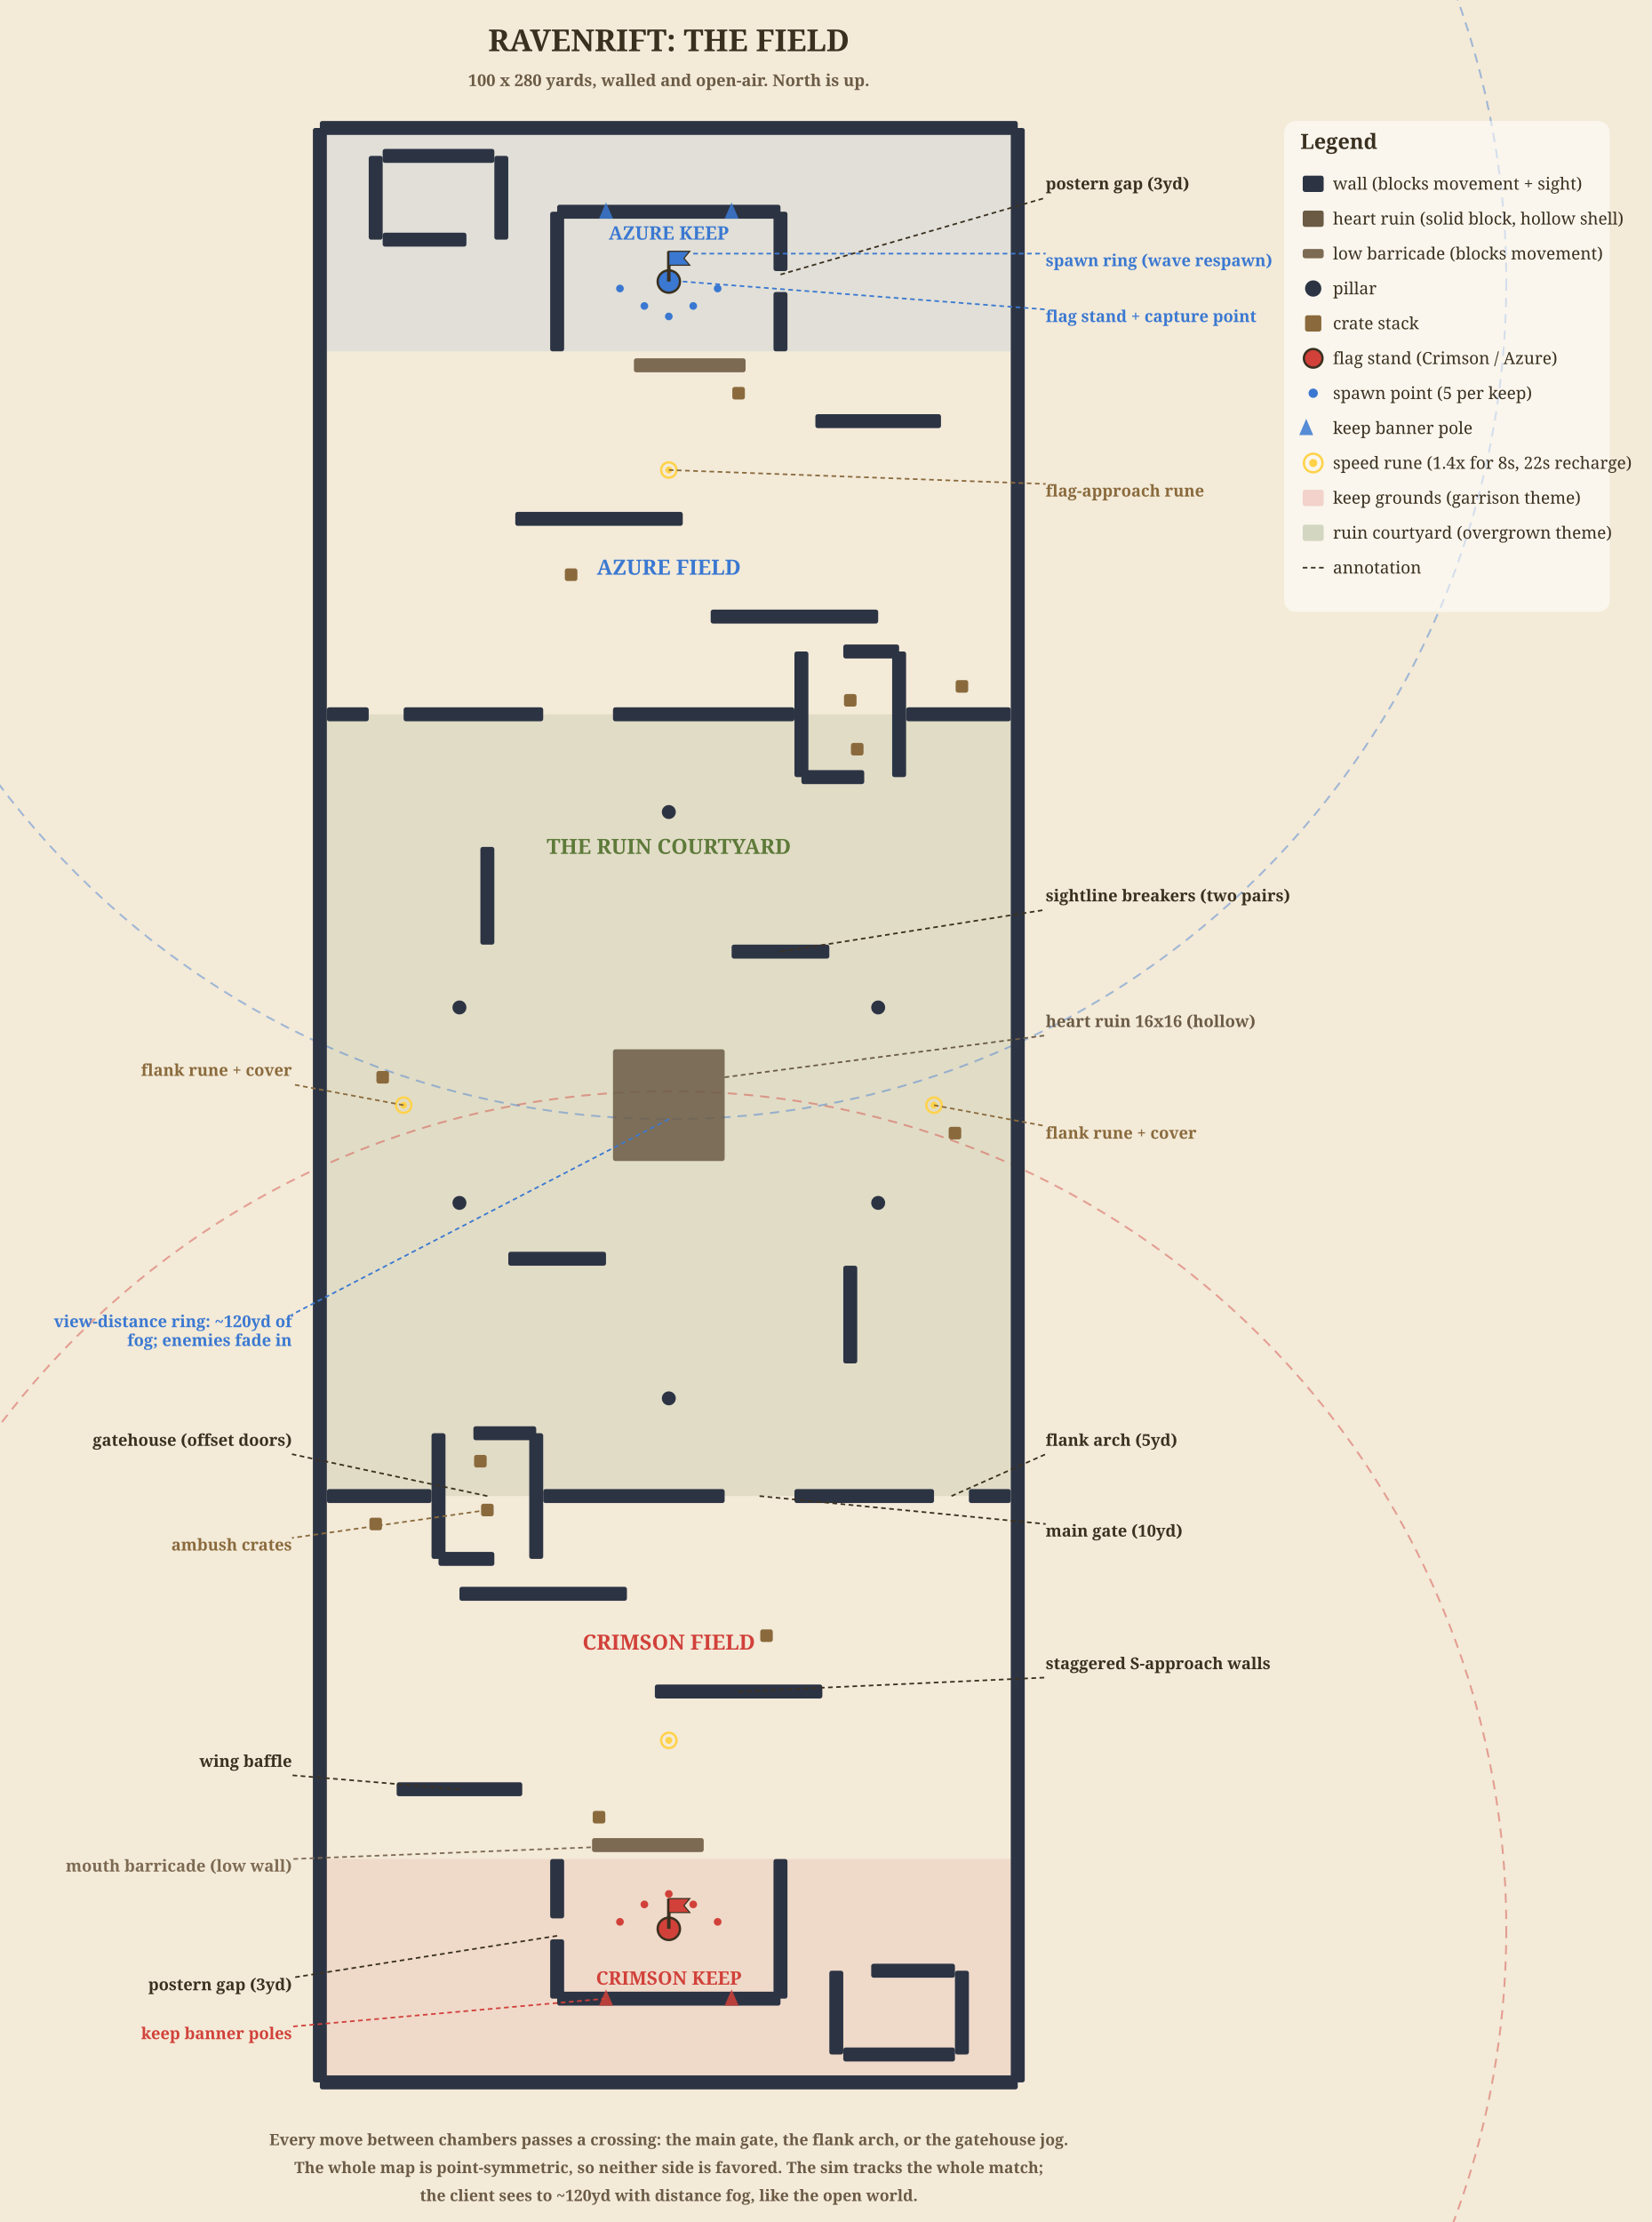
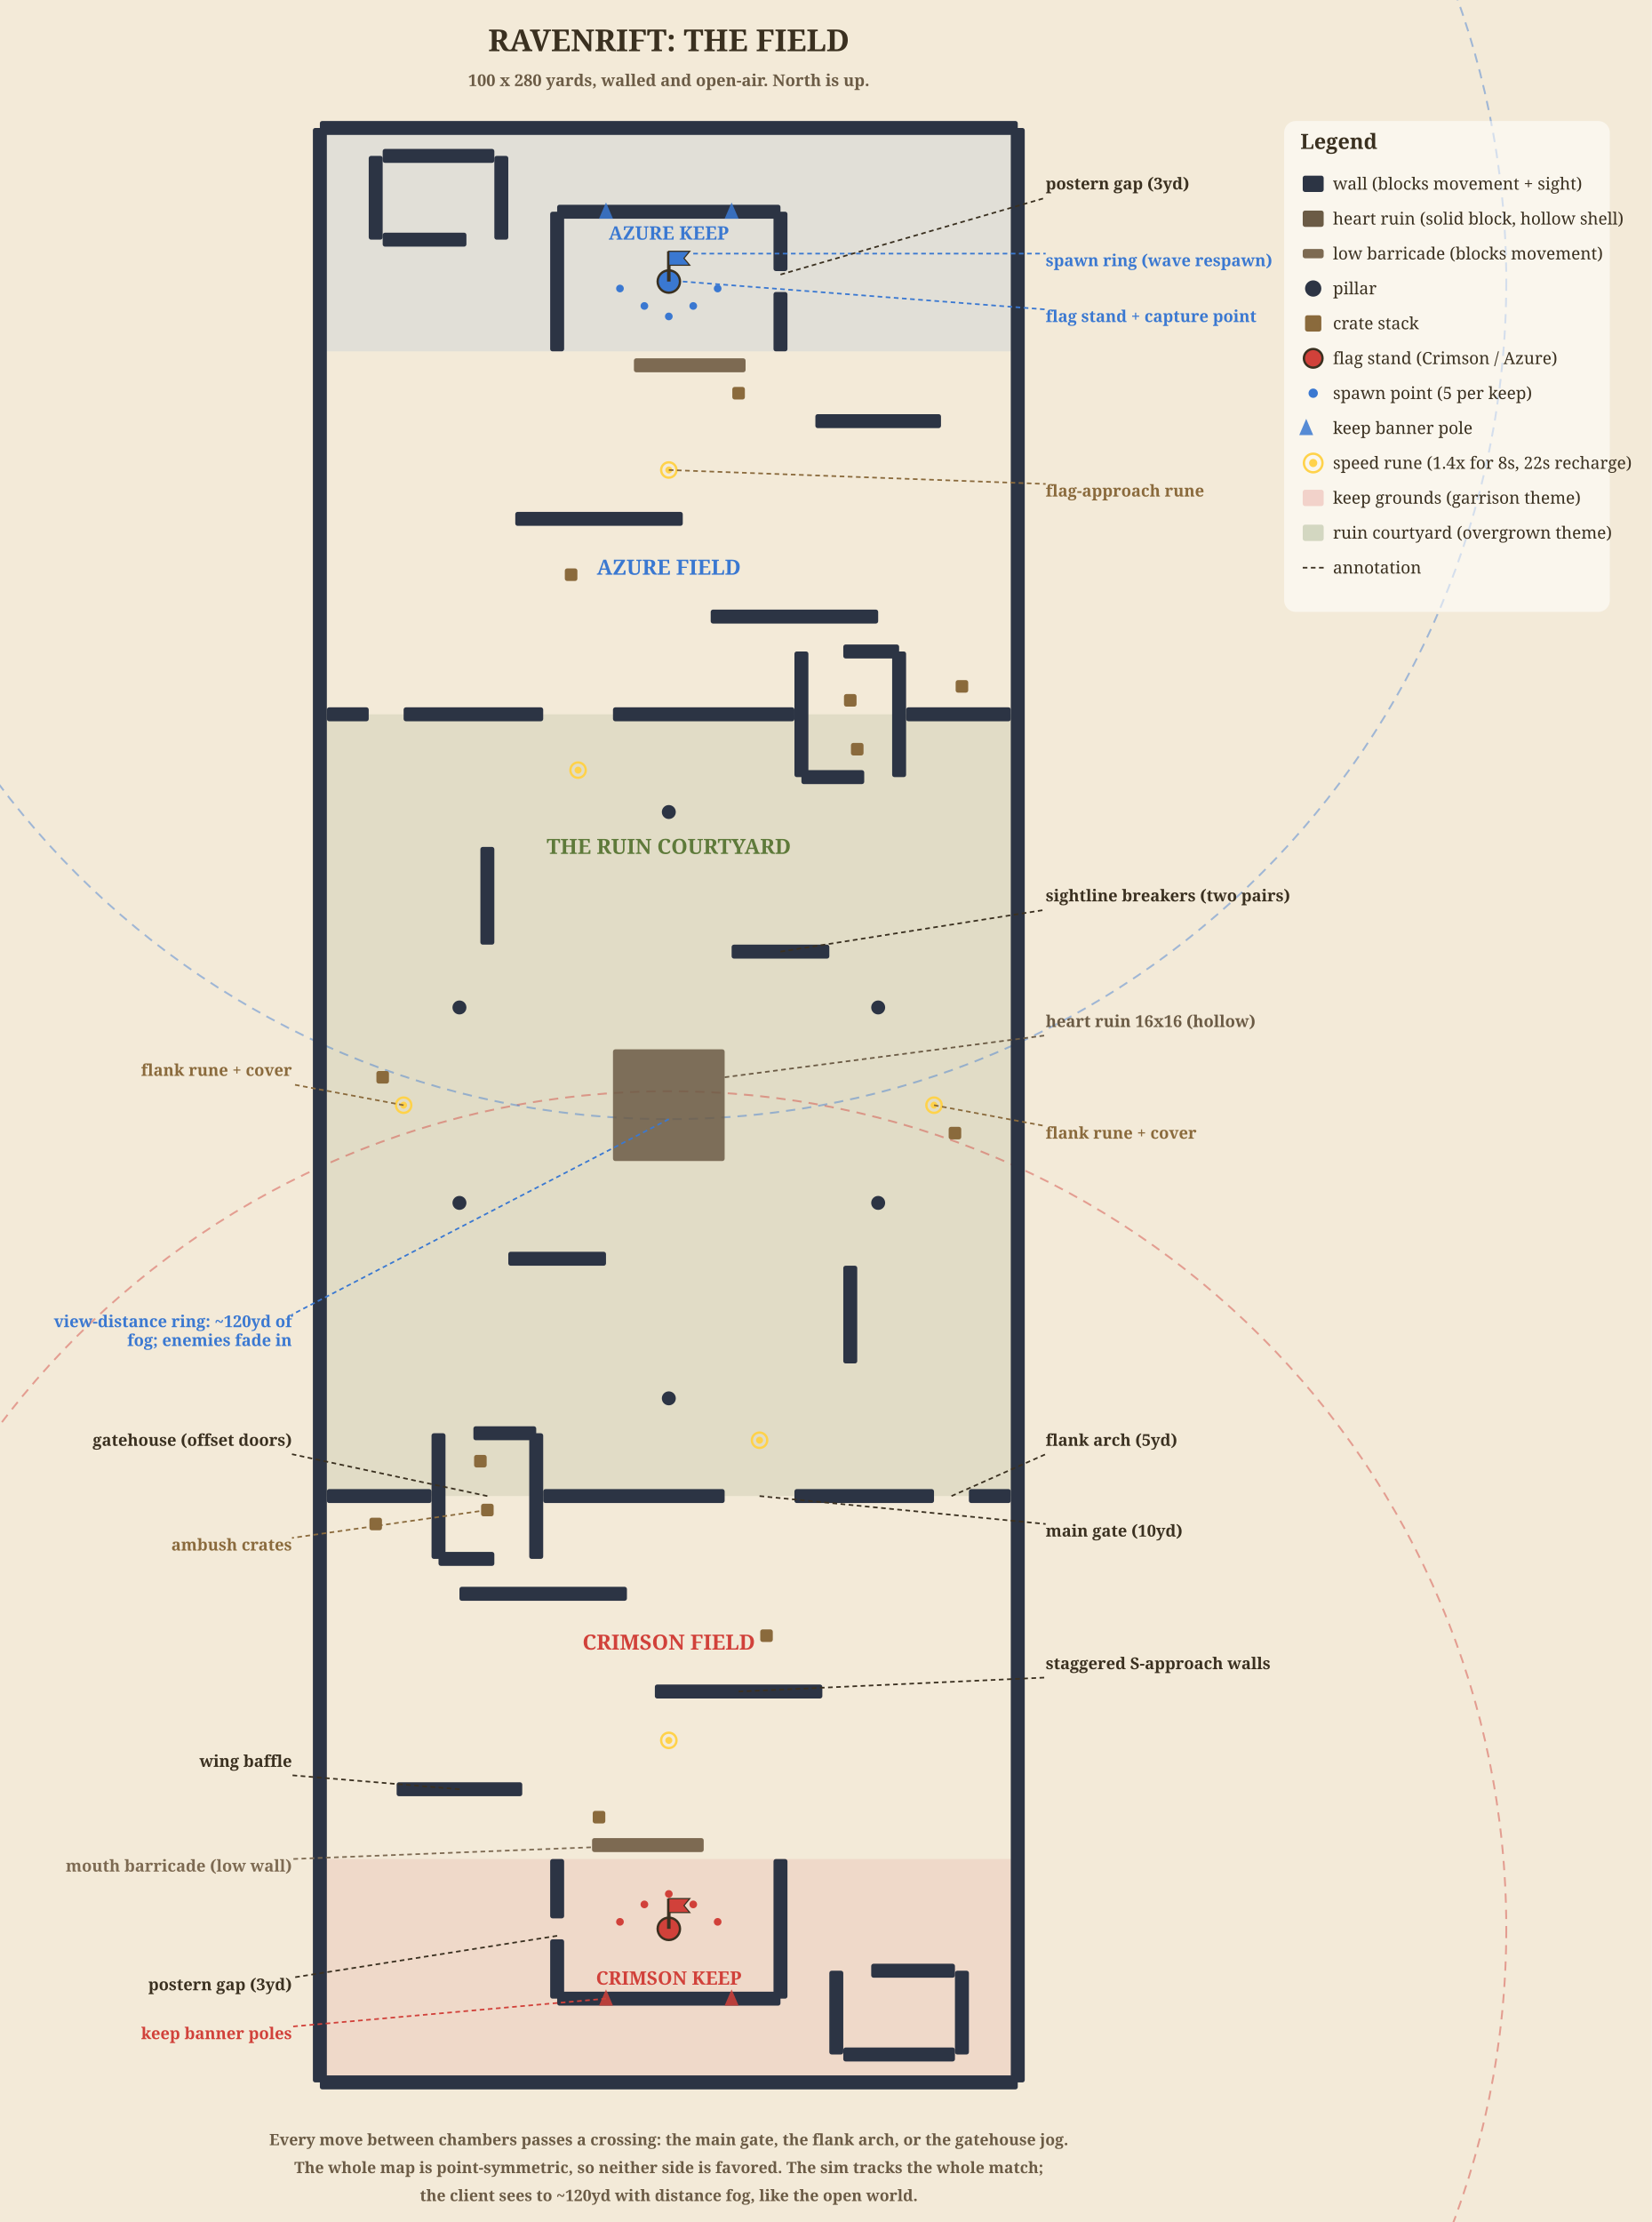
<svg xmlns="http://www.w3.org/2000/svg" width="1420" height="1910" viewBox="0 0 1420 1910">
  <rect width="1420" height="1910" fill="#f3ead8" />
  <rect x="275" y="1598" width="600" height="192" fill="#d1413a" opacity="0.1" />
  <rect x="275" y="110" width="600" height="192" fill="#3a78d1" opacity="0.1" />
  <rect x="275" y="614" width="600" height="672" fill="#5e7a3a" opacity="0.12" />
  <circle cx="575" cy="1658" r="720" fill="none" stroke="#d1413a" stroke-width="1.6" stroke-dasharray="8 6" opacity="0.45" />
  <circle cx="575" cy="242" r="720" fill="none" stroke="#3a78d1" stroke-width="1.6" stroke-dasharray="8 6" opacity="0.45" />
  <rect x="269" y="110" width="12" height="1680" fill="#2c3444" opacity="1" rx="2" />
  <rect x="869" y="110" width="12" height="1680" fill="#2c3444" opacity="1" rx="2" />
  <rect x="275" y="1784" width="600" height="12" fill="#2c3444" opacity="1" rx="2" />
  <rect x="275" y="104" width="600" height="12" fill="#2c3444" opacity="1" rx="2" />
  <rect x="479" y="1712" width="192" height="12" fill="#2c3444" opacity="1" rx="2" />
  <rect x="473" y="1667" width="12" height="51" fill="#2c3444" opacity="1" rx="2" />
  <rect x="473" y="1598" width="12" height="51" fill="#2c3444" opacity="1" rx="2" />
  <rect x="665" y="1598" width="12" height="120" fill="#2c3444" opacity="1" rx="2" />
  <rect x="479" y="176" width="192" height="12" fill="#2c3444" opacity="1" rx="2" />
  <rect x="473" y="182" width="12" height="120" fill="#2c3444" opacity="1" rx="2" />
  <rect x="665" y="251" width="12" height="51" fill="#2c3444" opacity="1" rx="2" />
  <rect x="665" y="182" width="12" height="51" fill="#2c3444" opacity="1" rx="2" />
  <rect x="527" y="902" width="96" height="96" fill="#6b5b45" opacity="0.85" rx="2" />
  <rect x="437" y="1076" width="84" height="12" fill="#2c3444" opacity="1" rx="2" />
  <rect x="629" y="812" width="84" height="12" fill="#2c3444" opacity="1" rx="2" />
  <rect x="725" y="1088" width="12" height="84" fill="#2c3444" opacity="1" rx="2" />
  <rect x="413" y="728" width="12" height="84" fill="#2c3444" opacity="1" rx="2" />
  <rect x="341" y="1532" width="108" height="12" fill="#2c3444" opacity="1" rx="2" />
  <rect x="701" y="356" width="108" height="12" fill="#2c3444" opacity="1" rx="2" />
  <rect x="563" y="1448" width="144" height="12" fill="#2c3444" opacity="1" rx="2" />
  <rect x="443" y="440" width="144" height="12" fill="#2c3444" opacity="1" rx="2" />
  <rect x="395" y="1364" width="144" height="12" fill="#2c3444" opacity="1" rx="2" />
  <rect x="611" y="524" width="144" height="12" fill="#2c3444" opacity="1" rx="2" />
  <rect x="281" y="1280" width="90" height="12" fill="#2c3444" opacity="1" rx="2" />
  <rect x="467" y="1280" width="156" height="12" fill="#2c3444" opacity="1" rx="2" />
  <rect x="683" y="1280" width="120" height="12" fill="#2c3444" opacity="1" rx="2" />
  <rect x="833" y="1280" width="36" height="12" fill="#2c3444" opacity="1" rx="2" />
  <rect x="779" y="608" width="90" height="12" fill="#2c3444" opacity="1" rx="2" />
  <rect x="527" y="608" width="156" height="12" fill="#2c3444" opacity="1" rx="2" />
  <rect x="347" y="608" width="120" height="12" fill="#2c3444" opacity="1" rx="2" />
  <rect x="281" y="608" width="36" height="12" fill="#2c3444" opacity="1" rx="2" />
  <rect x="371" y="1232" width="12" height="108" fill="#2c3444" opacity="1" rx="2" />
  <rect x="455" y="1232" width="12" height="108" fill="#2c3444" opacity="1" rx="2" />
  <rect x="377" y="1334" width="48" height="12" fill="#2c3444" opacity="1" rx="2" />
  <rect x="407" y="1226" width="54" height="12" fill="#2c3444" opacity="1" rx="2" />
  <rect x="767" y="560" width="12" height="108" fill="#2c3444" opacity="1" rx="2" />
  <rect x="683" y="560" width="12" height="108" fill="#2c3444" opacity="1" rx="2" />
  <rect x="725" y="554" width="48" height="12" fill="#2c3444" opacity="1" rx="2" />
  <rect x="689" y="662" width="54" height="12" fill="#2c3444" opacity="1" rx="2" />
  <rect x="509" y="1580" width="96" height="12" fill="#7d6a52" opacity="1" rx="2" />
  <rect x="545" y="308" width="96" height="12" fill="#7d6a52" opacity="1" rx="2" />
  <rect x="713" y="1694" width="12" height="72" fill="#2c3444" opacity="1" rx="2" />
  <rect x="821" y="1694" width="12" height="72" fill="#2c3444" opacity="1" rx="2" />
  <rect x="725" y="1760" width="96" height="12" fill="#2c3444" opacity="1" rx="2" />
  <rect x="749" y="1688" width="72" height="12" fill="#2c3444" opacity="1" rx="2" />
  <rect x="425" y="134" width="12" height="72" fill="#2c3444" opacity="1" rx="2" />
  <rect x="317" y="134" width="12" height="72" fill="#2c3444" opacity="1" rx="2" />
  <rect x="329" y="128" width="96" height="12" fill="#2c3444" opacity="1" rx="2" />
  <rect x="329" y="200" width="72" height="12" fill="#2c3444" opacity="1" rx="2" />
  <circle cx="395" cy="1034" r="6" fill="#2c3444" />
  <circle cx="755" cy="1034" r="6" fill="#2c3444" />
  <circle cx="575" cy="1202" r="6" fill="#2c3444" />
  <circle cx="755" cy="866" r="6" fill="#2c3444" />
  <circle cx="395" cy="866" r="6" fill="#2c3444" />
  <circle cx="575" cy="698" r="6" fill="#2c3444" />
  <rect x="509.6" y="1556.6" width="10.8" height="10.8" fill="#8a6a3c" opacity="1" rx="2" />
  <rect x="629.6" y="332.6" width="10.8" height="10.8" fill="#8a6a3c" opacity="1" rx="2" />
  <rect x="653.6" y="1400.6" width="10.8" height="10.8" fill="#8a6a3c" opacity="1" rx="2" />
  <rect x="485.6" y="488.6" width="10.8" height="10.8" fill="#8a6a3c" opacity="1" rx="2" />
  <rect x="317.6" y="1304.6" width="10.8" height="10.8" fill="#8a6a3c" opacity="1" rx="2" />
  <rect x="821.6" y="584.6" width="10.8" height="10.8" fill="#8a6a3c" opacity="1" rx="2" />
  <rect x="815.6" y="968.6" width="10.8" height="10.8" fill="#8a6a3c" opacity="1" rx="2" />
  <rect x="323.6" y="920.6" width="10.8" height="10.8" fill="#8a6a3c" opacity="1" rx="2" />
  <rect x="413.6" y="1292.6" width="10.8" height="10.8" fill="#8a6a3c" opacity="1" rx="2" />
  <rect x="725.6" y="596.6" width="10.8" height="10.8" fill="#8a6a3c" opacity="1" rx="2" />
  <rect x="407.6" y="1250.6" width="10.8" height="10.8" fill="#8a6a3c" opacity="1" rx="2" />
  <rect x="731.6" y="638.6" width="10.8" height="10.8" fill="#8a6a3c" opacity="1" rx="2" />
  <circle cx="575" cy="1658" r="9.6" fill="#d1413a" stroke="#3a3020" stroke-width="2" />
  <line x1="575" y1="1658" x2="575" y2="1632" stroke="#3a3020" stroke-width="3" />
  <path d="M 575 1632 h 18 l -5 6 5 6 h -18 z" fill="#d1413a" stroke="#3a3020" stroke-width="1" />
  <circle cx="533" cy="1652" r="3.3" fill="#d1413a" />
  <circle cx="575" cy="1628" r="3.3" fill="#d1413a" />
  <circle cx="617" cy="1652" r="3.3" fill="#d1413a" />
  <circle cx="554" cy="1637" r="3.3" fill="#d1413a" />
  <circle cx="596" cy="1637" r="3.3" fill="#d1413a" />
  <path d="M 521 1710 l 6 14 h -12 z" fill="#d1413a" opacity="0.85" />
  <path d="M 629 1710 l 6 14 h -12 z" fill="#d1413a" opacity="0.85" />
  <circle cx="575" cy="242" r="9.6" fill="#3a78d1" stroke="#3a3020" stroke-width="2" />
  <line x1="575" y1="242" x2="575" y2="216" stroke="#3a3020" stroke-width="3" />
  <path d="M 575 216 h 18 l -5 6 5 6 h -18 z" fill="#3a78d1" stroke="#3a3020" stroke-width="1" />
  <circle cx="617" cy="248" r="3.3" fill="#3a78d1" />
  <circle cx="575" cy="272" r="3.3" fill="#3a78d1" />
  <circle cx="533" cy="248" r="3.3" fill="#3a78d1" />
  <circle cx="596" cy="263" r="3.3" fill="#3a78d1" />
  <circle cx="554" cy="263" r="3.3" fill="#3a78d1" />
  <path d="M 521 174 l 6 14 h -12 z" fill="#3a78d1" opacity="0.85" />
  <path d="M 629 174 l 6 14 h -12 z" fill="#3a78d1" opacity="0.85" />
  <circle cx="575" cy="1496" r="6.6" fill="none" stroke="#ffd24a" stroke-width="2" />
  <circle cx="575" cy="1496" r="3" fill="#ffd24a" />
  <circle cx="575" cy="404" r="6.6" fill="none" stroke="#ffd24a" stroke-width="2" />
  <circle cx="575" cy="404" r="3" fill="#ffd24a" />
  <circle cx="347" cy="950" r="6.6" fill="none" stroke="#ffd24a" stroke-width="2" />
  <circle cx="347" cy="950" r="3" fill="#ffd24a" />
  <circle cx="803" cy="950" r="6.6" fill="none" stroke="#ffd24a" stroke-width="2" />
  <circle cx="803" cy="950" r="3" fill="#ffd24a" />
+   <circle cx="653" cy="1238" r="6.6" fill="none" stroke="#ffd24a" stroke-width="2" />
+   <circle cx="653" cy="1238" r="3" fill="#ffd24a" />
+   <circle cx="497" cy="662" r="6.6" fill="none" stroke="#ffd24a" stroke-width="2" />
+   <circle cx="497" cy="662" r="3" fill="#ffd24a" />
  <text x="575" y="44" font-size="26" fill="#3a3020" text-anchor="middle" font-weight="600" font-family="Georgia, serif">RAVENRIFT: THE FIELD</text>
  <text x="575" y="74" font-size="14" fill="#6b5b45" text-anchor="middle" font-weight="600" font-family="Georgia, serif">100 x 280 yards, walled and open-air. North is up.</text>
  <text x="575" y="206" font-size="16" fill="#3a78d1" text-anchor="middle" font-weight="600" font-family="Georgia, serif">AZURE KEEP</text>
  <text x="575" y="1706" font-size="16" fill="#d1413a" text-anchor="middle" font-weight="600" font-family="Georgia, serif">CRIMSON KEEP</text>
  <text x="575" y="494" font-size="18" fill="#3a78d1" text-anchor="middle" font-weight="700" font-family="Georgia, serif">AZURE FIELD</text>
  <text x="575" y="1418" font-size="18" fill="#d1413a" text-anchor="middle" font-weight="700" font-family="Georgia, serif">CRIMSON FIELD</text>
  <text x="575" y="734" font-size="18" fill="#5e7a3a" text-anchor="middle" font-weight="700" font-family="Georgia, serif">THE RUIN COURTYARD</text>
  <line x1="587" y1="242" x2="899" y2="266" stroke="#3a78d1" stroke-width="1.4" stroke-dasharray="4 3" />
  <text x="899" y="276.8" font-size="14" fill="#3a78d1" text-anchor="start" font-weight="600" font-family="Georgia, serif">flag stand + capture point</text>
  <line x1="596" y1="218" x2="899" y2="218" stroke="#3a78d1" stroke-width="1.4" stroke-dasharray="4 3" />
  <text x="899" y="228.8" font-size="14" fill="#3a78d1" text-anchor="start" font-weight="600" font-family="Georgia, serif">spawn ring (wave respawn)</text>
  <line x1="671" y1="236" x2="899" y2="170" stroke="#3a3020" stroke-width="1.4" stroke-dasharray="4 3" />
  <text x="899" y="162.8" font-size="14" fill="#3a3020" text-anchor="start" font-weight="600" font-family="Georgia, serif">postern gap (3yd)</text>
  <line x1="479" y1="1664" x2="251" y2="1700" stroke="#3a3020" stroke-width="1.4" stroke-dasharray="4 3" />
  <text x="251" y="1710.8" font-size="14" fill="#3a3020" text-anchor="end" font-weight="600" font-family="Georgia, serif">postern gap (3yd)</text>
  <line x1="575" y1="404" x2="899" y2="416" stroke="#8a6a3c" stroke-width="1.4" stroke-dasharray="4 3" />
  <text x="899" y="426.8" font-size="14" fill="#8a6a3c" text-anchor="start" font-weight="600" font-family="Georgia, serif">flag-approach rune</text>
  <line x1="803" y1="950" x2="899" y2="968" stroke="#8a6a3c" stroke-width="1.4" stroke-dasharray="4 3" />
  <text x="899" y="978.8" font-size="14" fill="#8a6a3c" text-anchor="start" font-weight="600" font-family="Georgia, serif">flank rune + cover</text>
  <line x1="347" y1="950" x2="251" y2="932" stroke="#8a6a3c" stroke-width="1.4" stroke-dasharray="4 3" />
  <text x="251" y="924.8" font-size="14" fill="#8a6a3c" text-anchor="end" font-weight="600" font-family="Georgia, serif">flank rune + cover</text>
  <line x1="623" y1="926" x2="899" y2="890" stroke="#6b5b45" stroke-width="1.4" stroke-dasharray="4 3" />
  <text x="899" y="882.8" font-size="14" fill="#6b5b45" text-anchor="start" font-weight="600" font-family="Georgia, serif">heart ruin 16x16 (hollow)</text>
  <line x1="671" y1="818" x2="899" y2="782" stroke="#3a3020" stroke-width="1.4" stroke-dasharray="4 3" />
  <text x="899" y="774.8" font-size="14" fill="#3a3020" text-anchor="start" font-weight="600" font-family="Georgia, serif">sightline breakers (two pairs)</text>
  <line x1="653" y1="1286" x2="899" y2="1310" stroke="#3a3020" stroke-width="1.4" stroke-dasharray="4 3" />
  <text x="899" y="1320.8" font-size="14" fill="#3a3020" text-anchor="start" font-weight="600" font-family="Georgia, serif">main gate (10yd)</text>
  <line x1="818" y1="1286" x2="899" y2="1250" stroke="#3a3020" stroke-width="1.4" stroke-dasharray="4 3" />
  <text x="899" y="1242.8" font-size="14" fill="#3a3020" text-anchor="start" font-weight="600" font-family="Georgia, serif">flank arch (5yd)</text>
  <line x1="419" y1="1286" x2="251" y2="1250" stroke="#3a3020" stroke-width="1.4" stroke-dasharray="4 3" />
  <text x="251" y="1242.8" font-size="14" fill="#3a3020" text-anchor="end" font-weight="600" font-family="Georgia, serif">gatehouse (offset doors)</text>
  <line x1="419" y1="1298" x2="251" y2="1322" stroke="#8a6a3c" stroke-width="1.4" stroke-dasharray="4 3" />
  <text x="251" y="1332.8" font-size="14" fill="#8a6a3c" text-anchor="end" font-weight="600" font-family="Georgia, serif">ambush crates</text>
  <line x1="395" y1="1538" x2="251" y2="1526" stroke="#3a3020" stroke-width="1.4" stroke-dasharray="4 3" />
  <text x="251" y="1518.8" font-size="14" fill="#3a3020" text-anchor="end" font-weight="600" font-family="Georgia, serif">wing baffle</text>
  <line x1="635" y1="1454" x2="899" y2="1442" stroke="#3a3020" stroke-width="1.4" stroke-dasharray="4 3" />
  <text x="899" y="1434.8" font-size="14" fill="#3a3020" text-anchor="start" font-weight="600" font-family="Georgia, serif">staggered S-approach walls</text>
  <line x1="557" y1="1586" x2="251" y2="1598" stroke="#7d6a52" stroke-width="1.4" stroke-dasharray="4 3" />
  <text x="251" y="1608.8" font-size="14" fill="#7d6a52" text-anchor="end" font-weight="600" font-family="Georgia, serif">mouth barricade (low wall)</text>
  <line x1="521" y1="1718" x2="251" y2="1742" stroke="#d1413a" stroke-width="1.4" stroke-dasharray="4 3" />
  <text x="251" y="1752.8" font-size="14" fill="#d1413a" text-anchor="end" font-weight="600" font-family="Georgia, serif">keep banner poles</text>
  <line x1="575" y1="962" x2="251" y2="1130" stroke="#3a78d1" stroke-width="1.4" stroke-dasharray="4 3" />
  <text x="251" y="1140.8" font-size="14" fill="#3a78d1" text-anchor="end" font-weight="600" font-family="Georgia, serif">view-distance ring: ~120yd of</text>
  <text x="251" y="1157" font-size="14" fill="#3a78d1" text-anchor="end" font-weight="600" font-family="Georgia, serif">fog; enemies fade in</text>
  <text x="575" y="1844" font-size="13.5" fill="#6b5b45" text-anchor="middle" font-weight="600" font-family="Georgia, serif">Every move between chambers passes a crossing: the main gate, the flank arch, or the gatehouse jog.</text>
  <text x="575" y="1868" font-size="13.5" fill="#6b5b45" text-anchor="middle" font-weight="600" font-family="Georgia, serif">The whole map is point-symmetric, so neither side is favored. The sim tracks the whole match;</text>
  <text x="575" y="1892" font-size="13.5" fill="#6b5b45" text-anchor="middle" font-weight="600" font-family="Georgia, serif">the client sees to ~120yd with distance fog, like the open world.</text>
  <rect x="1104" y="104" width="280" height="422" fill="#fff" opacity="0.55" rx="10" />
  <text x="1118" y="128" font-size="18" font-weight="700" fill="#3a3020" font-family="Georgia, serif">Legend</text>
  <rect x="1120" y="151" width="18" height="14" fill="#2c3444" rx="2" />
  <text x="1146" y="163" font-size="14.5" fill="#3a3020" font-family="Georgia, serif">wall (blocks movement + sight)</text>
  <rect x="1120" y="181" width="18" height="14" fill="#6b5b45" rx="2" />
  <text x="1146" y="193" font-size="14.5" fill="#3a3020" font-family="Georgia, serif">heart ruin (solid block, hollow shell)</text>
  <rect x="1120" y="214" width="18" height="8" fill="#7d6a52" rx="2" />
  <text x="1146" y="223" font-size="14.5" fill="#3a3020" font-family="Georgia, serif">low barricade (blocks movement)</text>
  <circle cx="1129" cy="248" r="7" fill="#2c3444" />
  <text x="1146" y="253" font-size="14.5" fill="#3a3020" font-family="Georgia, serif">pillar</text>
  <rect x="1122" y="271" width="14" height="14" fill="#8a6a3c" rx="2" />
  <text x="1146" y="283" font-size="14.5" fill="#3a3020" font-family="Georgia, serif">crate stack</text>
  <circle cx="1129" cy="308" r="8" fill="#d1413a" stroke="#3a3020" stroke-width="2" />
  <text x="1146" y="313" font-size="14.5" fill="#3a3020" font-family="Georgia, serif">flag stand (Crimson / Azure)</text>
  <circle cx="1129" cy="338" r="4" fill="#3a78d1" />
  <text x="1146" y="343" font-size="14.5" fill="#3a3020" font-family="Georgia, serif">spawn point (5 per keep)</text>
  <path d="M 1123 360 l 6 14 h -12 z" fill="#3a78d1" opacity="0.85" />
  <text x="1146" y="373" font-size="14.5" fill="#3a3020" font-family="Georgia, serif">keep banner pole</text>
  <g>
    <circle cx="1129" cy="398" r="8" fill="none" stroke="#ffd24a" stroke-width="2" />
    <circle cx="1129" cy="398" r="3.5" fill="#ffd24a" />
  </g>
  <text x="1146" y="403" font-size="14.5" fill="#3a3020" font-family="Georgia, serif">speed rune (1.4x for 8s, 22s recharge)</text>
  <rect x="1120" y="421" width="18" height="14" fill="#d1413a" opacity="0.2" rx="2" />
  <text x="1146" y="433" font-size="14.5" fill="#3a3020" font-family="Georgia, serif">keep grounds (garrison theme)</text>
  <rect x="1120" y="451" width="18" height="14" fill="#5e7a3a" opacity="0.25" rx="2" />
  <text x="1146" y="463" font-size="14.5" fill="#3a3020" font-family="Georgia, serif">ruin courtyard (overgrown theme)</text>
  <line x1="1120" y1="488" x2="1138" y2="488" stroke="#3a3020" stroke-width="1.4" stroke-dasharray="4 3" />
  <text x="1146" y="493" font-size="14.5" fill="#3a3020" font-family="Georgia, serif">annotation</text>
</svg>
